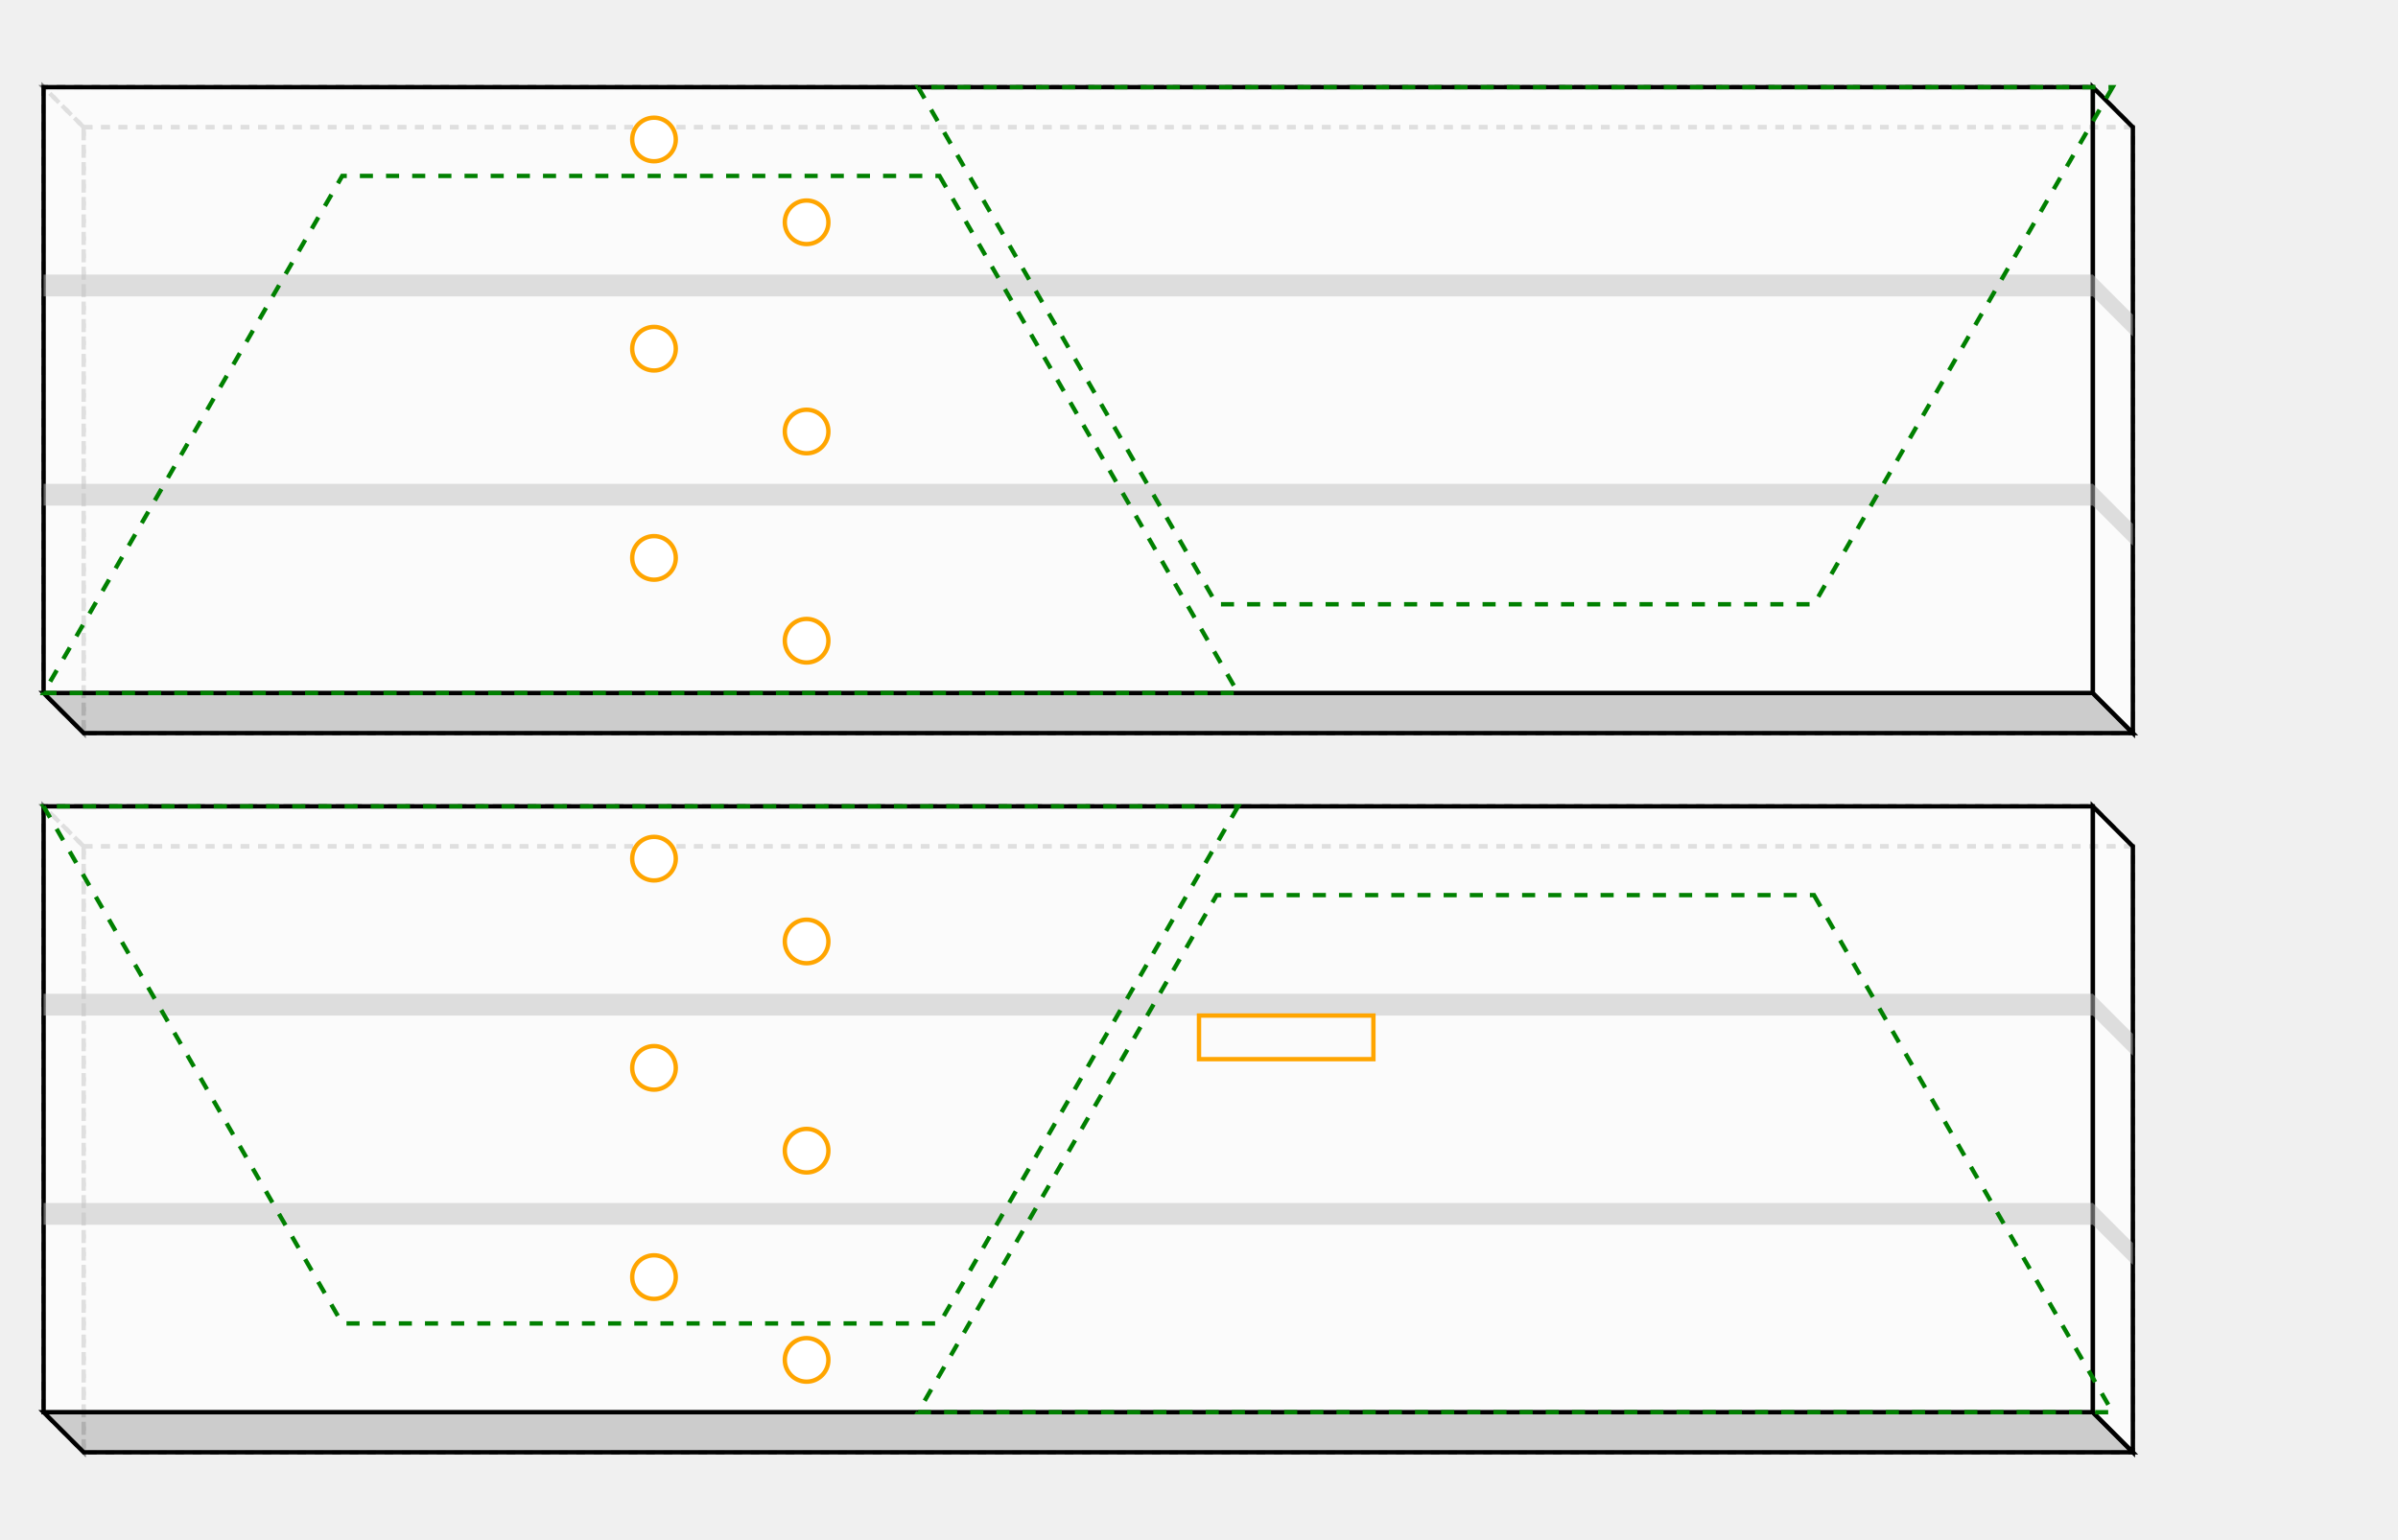
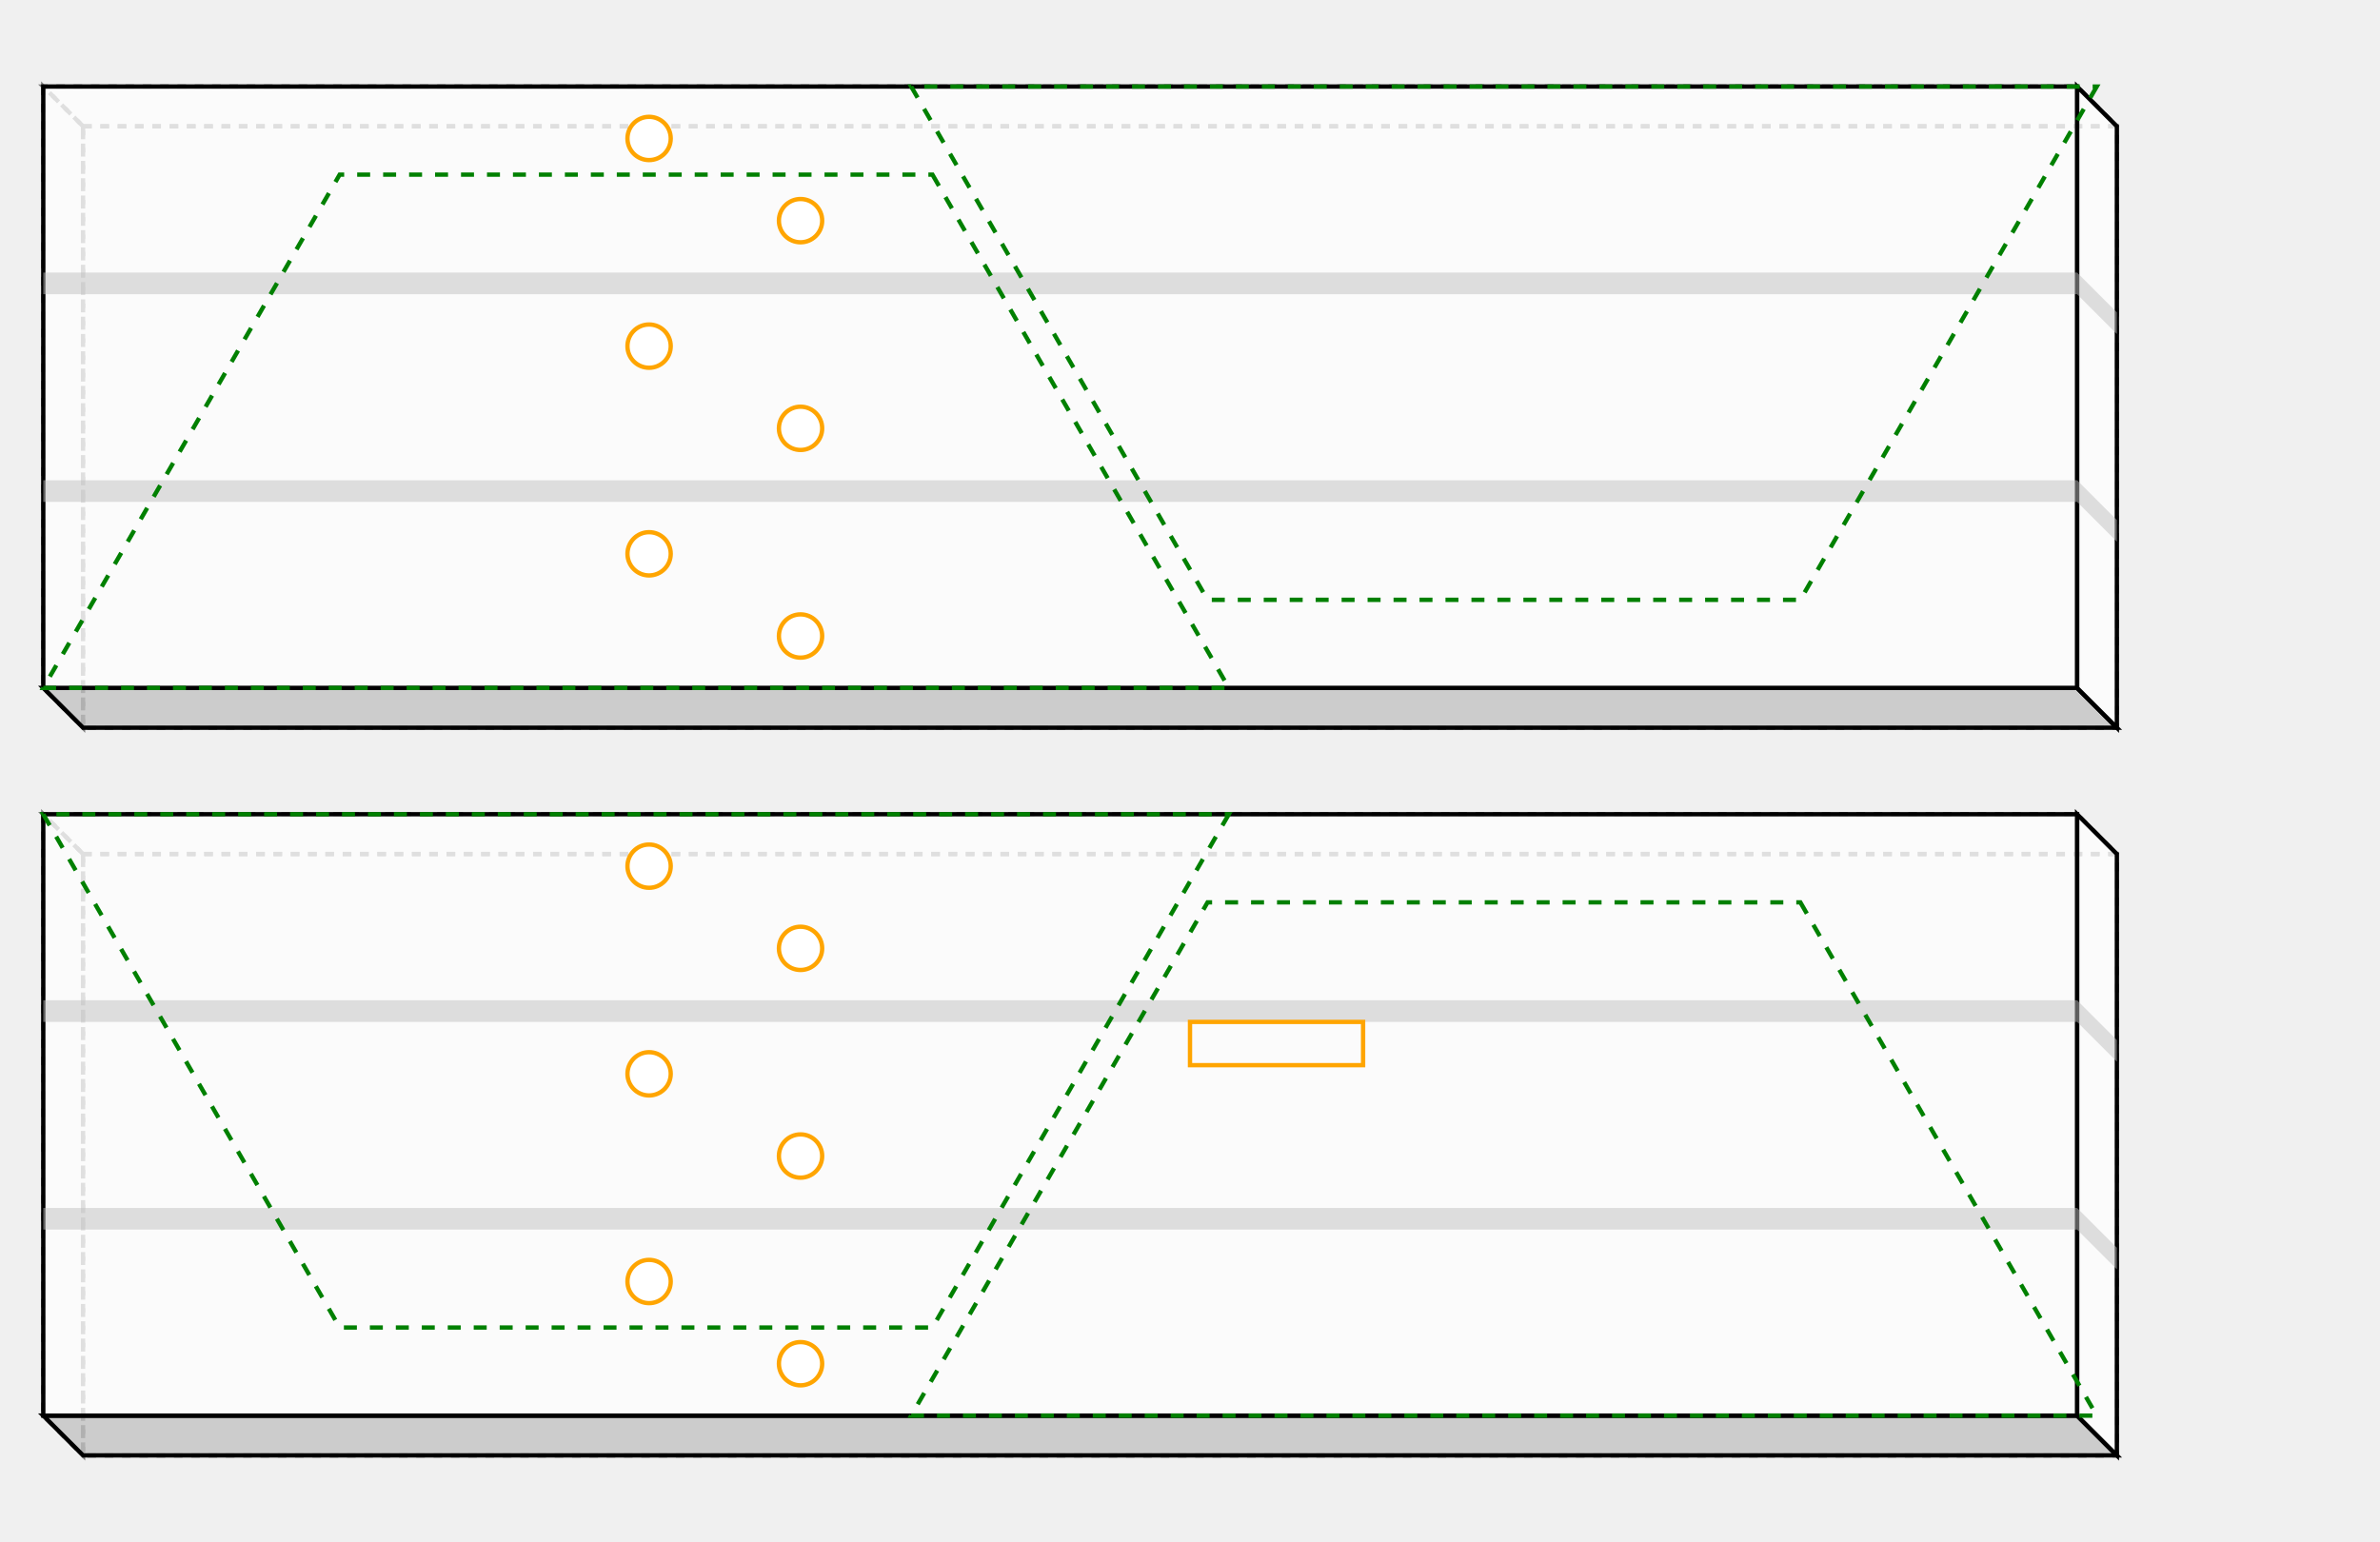
- <svg xmlns="http://www.w3.org/2000/svg" width="1100" viewBox="0 0 550 353.192">
+ <svg xmlns="http://www.w3.org/2000/svg" width="1100" viewBox="0 0 550 356.385">
  <polygon fill="none" stroke-width="1" stroke-dasharray="2" stroke="gray" points="19.192,29.192 19.192,168.192 489.192,168.192 489.192,29.192" />
  <polygon fill="none" stroke-width="1" stroke-dasharray="2" stroke="gray" points="10.0,20.0 10.0,159.0 19.192,168.192 19.192,29.192" />
  <polygon fill="none" stroke-width="1" stroke-dasharray="2" stroke="gray" points="19.192,29.192 489.192,29.192 480.0,20.0 10.0,20.0" />
  <polygon fill="rgba(192,192,192,0.75)" stroke-width="1" stroke-dasharray="" stroke="black" points="10.0,159.0 480.0,159.0 489.192,168.192 19.192,168.192" />
  <polygon fill="rgba(255,255,255,0.75)" stroke-width="1" stroke-dasharray="" stroke="black" points="489.192,29.192 489.192,168.192 480.0,159.0 480.0,20.0" />
  <polygon fill="rgba(255,255,255,0.75)" stroke-width="1" stroke-dasharray="" stroke="black" points="10.0,20.0 480.0,20.0 480.0,159.0 10.0,159.0" />
  <polygon fill="rgba(192,192,192,0.5)" stroke-width="1" stroke-dasharray="" stroke="none" points="480.0,63.0 489.192,72.192 489.192,77.192 480.0,68.0" />
  <polygon fill="rgba(192,192,192,0.5)" stroke-width="1" stroke-dasharray="" stroke="none" points="480.0,111.0 489.192,120.192 489.192,125.192 480.0,116.0" />
  <polygon fill="rgba(192,192,192,0.5)" stroke-width="1" stroke-dasharray="" stroke="none" points="10.0,63.0 480.0,63.0 480.0,68.0 10.0,68.0" />
  <polygon fill="rgba(192,192,192,0.5)" stroke-width="1" stroke-dasharray="" stroke="none" points="10.0,111.0 480.0,111.0 480.0,116.0 10.0,116.0" />
  <circle cx="150" cy="32.0" r="5" stroke="orange" fill="white" stroke-width="1" />
  <circle cx="185" cy="51.0" r="5" stroke="orange" fill="white" stroke-width="1" />
  <circle cx="150" cy="80.0" r="5" stroke="orange" fill="white" stroke-width="1" />
  <circle cx="185" cy="99.0" r="5" stroke="orange" fill="white" stroke-width="1" />
  <circle cx="150" cy="128.0" r="5" stroke="orange" fill="white" stroke-width="1" />
  <circle cx="185" cy="147.0" r="5" stroke="orange" fill="white" stroke-width="1" />
-   <polygon fill="none" stroke-width="1" stroke-dasharray="2" stroke="gray" points="19.192,194.192 19.192,333.192 489.192,333.192 489.192,194.192" />
-   <polygon fill="none" stroke-width="1" stroke-dasharray="2" stroke="gray" points="10.0,185.0 10.0,324.0 19.192,333.192 19.192,194.192" />
-   <polygon fill="none" stroke-width="1" stroke-dasharray="2" stroke="gray" points="19.192,194.192 489.192,194.192 480.0,185.0 10.0,185.0" />
-   <polygon fill="rgba(192,192,192,0.75)" stroke-width="1" stroke-dasharray="" stroke="black" points="10.0,324.0 480.0,324.0 489.192,333.192 19.192,333.192" />
-   <polygon fill="rgba(255,255,255,0.75)" stroke-width="1" stroke-dasharray="" stroke="black" points="489.192,194.192 489.192,333.192 480.0,324.0 480.0,185.0" />
-   <polygon fill="rgba(255,255,255,0.75)" stroke-width="1" stroke-dasharray="" stroke="black" points="10.0,185.0 480.0,185.0 480.0,324.0 10.0,324.0" />
-   <polygon fill="rgba(192,192,192,0.5)" stroke-width="1" stroke-dasharray="" stroke="none" points="480.0,228.0 489.192,237.192 489.192,242.192 480.0,233.0" />
-   <polygon fill="rgba(192,192,192,0.5)" stroke-width="1" stroke-dasharray="" stroke="none" points="480.0,276.0 489.192,285.192 489.192,290.192 480.0,281.0" />
-   <polygon fill="rgba(192,192,192,0.5)" stroke-width="1" stroke-dasharray="" stroke="none" points="10.0,228.0 480.0,228.0 480.0,233.0 10.0,233.0" />
-   <polygon fill="rgba(192,192,192,0.5)" stroke-width="1" stroke-dasharray="" stroke="none" points="10.0,276.0 480.0,276.0 480.0,281.0 10.0,281.0" />
-   <circle cx="150" cy="197.0" r="5" stroke="orange" fill="white" stroke-width="1" />
-   <circle cx="185" cy="216.0" r="5" stroke="orange" fill="white" stroke-width="1" />
-   <rect x="275" y="233.0" width="40" height="10.0" style="fill: none; stroke: orange; stroke-width: 1;" />
-   <circle cx="150" cy="245.0" r="5" stroke="orange" fill="white" stroke-width="1" />
-   <circle cx="185" cy="264.0" r="5" stroke="orange" fill="white" stroke-width="1" />
-   <circle cx="150" cy="293.0" r="5" stroke="orange" fill="white" stroke-width="1" />
-   <circle cx="185" cy="312.0" r="5" stroke="orange" fill="white" stroke-width="1" />
+   <polygon fill="none" stroke-width="1" stroke-dasharray="2" stroke="gray" points="19.192,197.385 19.192,336.385 489.192,336.385 489.192,197.385" />
+   <polygon fill="none" stroke-width="1" stroke-dasharray="2" stroke="gray" points="10.0,188.192 10.0,327.192 19.192,336.385 19.192,197.385" />
+   <polygon fill="none" stroke-width="1" stroke-dasharray="2" stroke="gray" points="19.192,197.385 489.192,197.385 480.0,188.192 10.0,188.192" />
+   <polygon fill="rgba(192,192,192,0.75)" stroke-width="1" stroke-dasharray="" stroke="black" points="10.0,327.192 480.0,327.192 489.192,336.385 19.192,336.385" />
+   <polygon fill="rgba(255,255,255,0.75)" stroke-width="1" stroke-dasharray="" stroke="black" points="489.192,197.385 489.192,336.385 480.0,327.192 480.0,188.192" />
+   <polygon fill="rgba(255,255,255,0.75)" stroke-width="1" stroke-dasharray="" stroke="black" points="10.0,188.192 480.0,188.192 480.0,327.192 10.0,327.192" />
+   <polygon fill="rgba(192,192,192,0.5)" stroke-width="1" stroke-dasharray="" stroke="none" points="480.0,231.192 489.192,240.385 489.192,245.385 480.0,236.192" />
+   <polygon fill="rgba(192,192,192,0.5)" stroke-width="1" stroke-dasharray="" stroke="none" points="480.0,279.192 489.192,288.385 489.192,293.385 480.0,284.192" />
+   <polygon fill="rgba(192,192,192,0.5)" stroke-width="1" stroke-dasharray="" stroke="none" points="10.0,231.192 480.0,231.192 480.0,236.192 10.0,236.192" />
+   <polygon fill="rgba(192,192,192,0.5)" stroke-width="1" stroke-dasharray="" stroke="none" points="10.0,279.192 480.0,279.192 480.0,284.192 10.0,284.192" />
+   <circle cx="150" cy="200.192" r="5" stroke="orange" fill="white" stroke-width="1" />
+   <circle cx="185" cy="219.192" r="5" stroke="orange" fill="white" stroke-width="1" />
+   <rect x="275" y="236.192" width="40" height="10.0" style="fill: none; stroke: orange; stroke-width: 1;" />
+   <circle cx="150" cy="248.192" r="5" stroke="orange" fill="white" stroke-width="1" />
+   <circle cx="185" cy="267.192" r="5" stroke="orange" fill="white" stroke-width="1" />
+   <circle cx="150" cy="296.192" r="5" stroke="orange" fill="white" stroke-width="1" />
+   <circle cx="185" cy="315.192" r="5" stroke="orange" fill="white" stroke-width="1" />
  <polygon fill="none" stroke-width="1" stroke-dasharray="3" stroke="green" points="215.483,40.364 283.978,159.0 10.0,159.0 78.494,40.364" />
  <polygon fill="none" stroke-width="1" stroke-dasharray="3" stroke="green" points="484.543,20 416.049,138.636 279.06,138.636 210.566,20" />
-   <polygon fill="none" stroke-width="1" stroke-dasharray="3" stroke="green" points="283.978,185.0 215.483,303.636 78.494,303.636 10.0,185.0" />
-   <polygon fill="none" stroke-width="1" stroke-dasharray="3" stroke="green" points="416.049,205.364 484.543,324.0 210.566,324.0 279.06,205.364" />
+   <polygon fill="none" stroke-width="1" stroke-dasharray="3" stroke="green" points="283.978,188.192 215.483,306.828 78.494,306.828 10.0,188.192" />
+   <polygon fill="none" stroke-width="1" stroke-dasharray="3" stroke="green" points="416.049,208.557 484.543,327.192 210.566,327.192 279.06,208.557" />
</svg>
